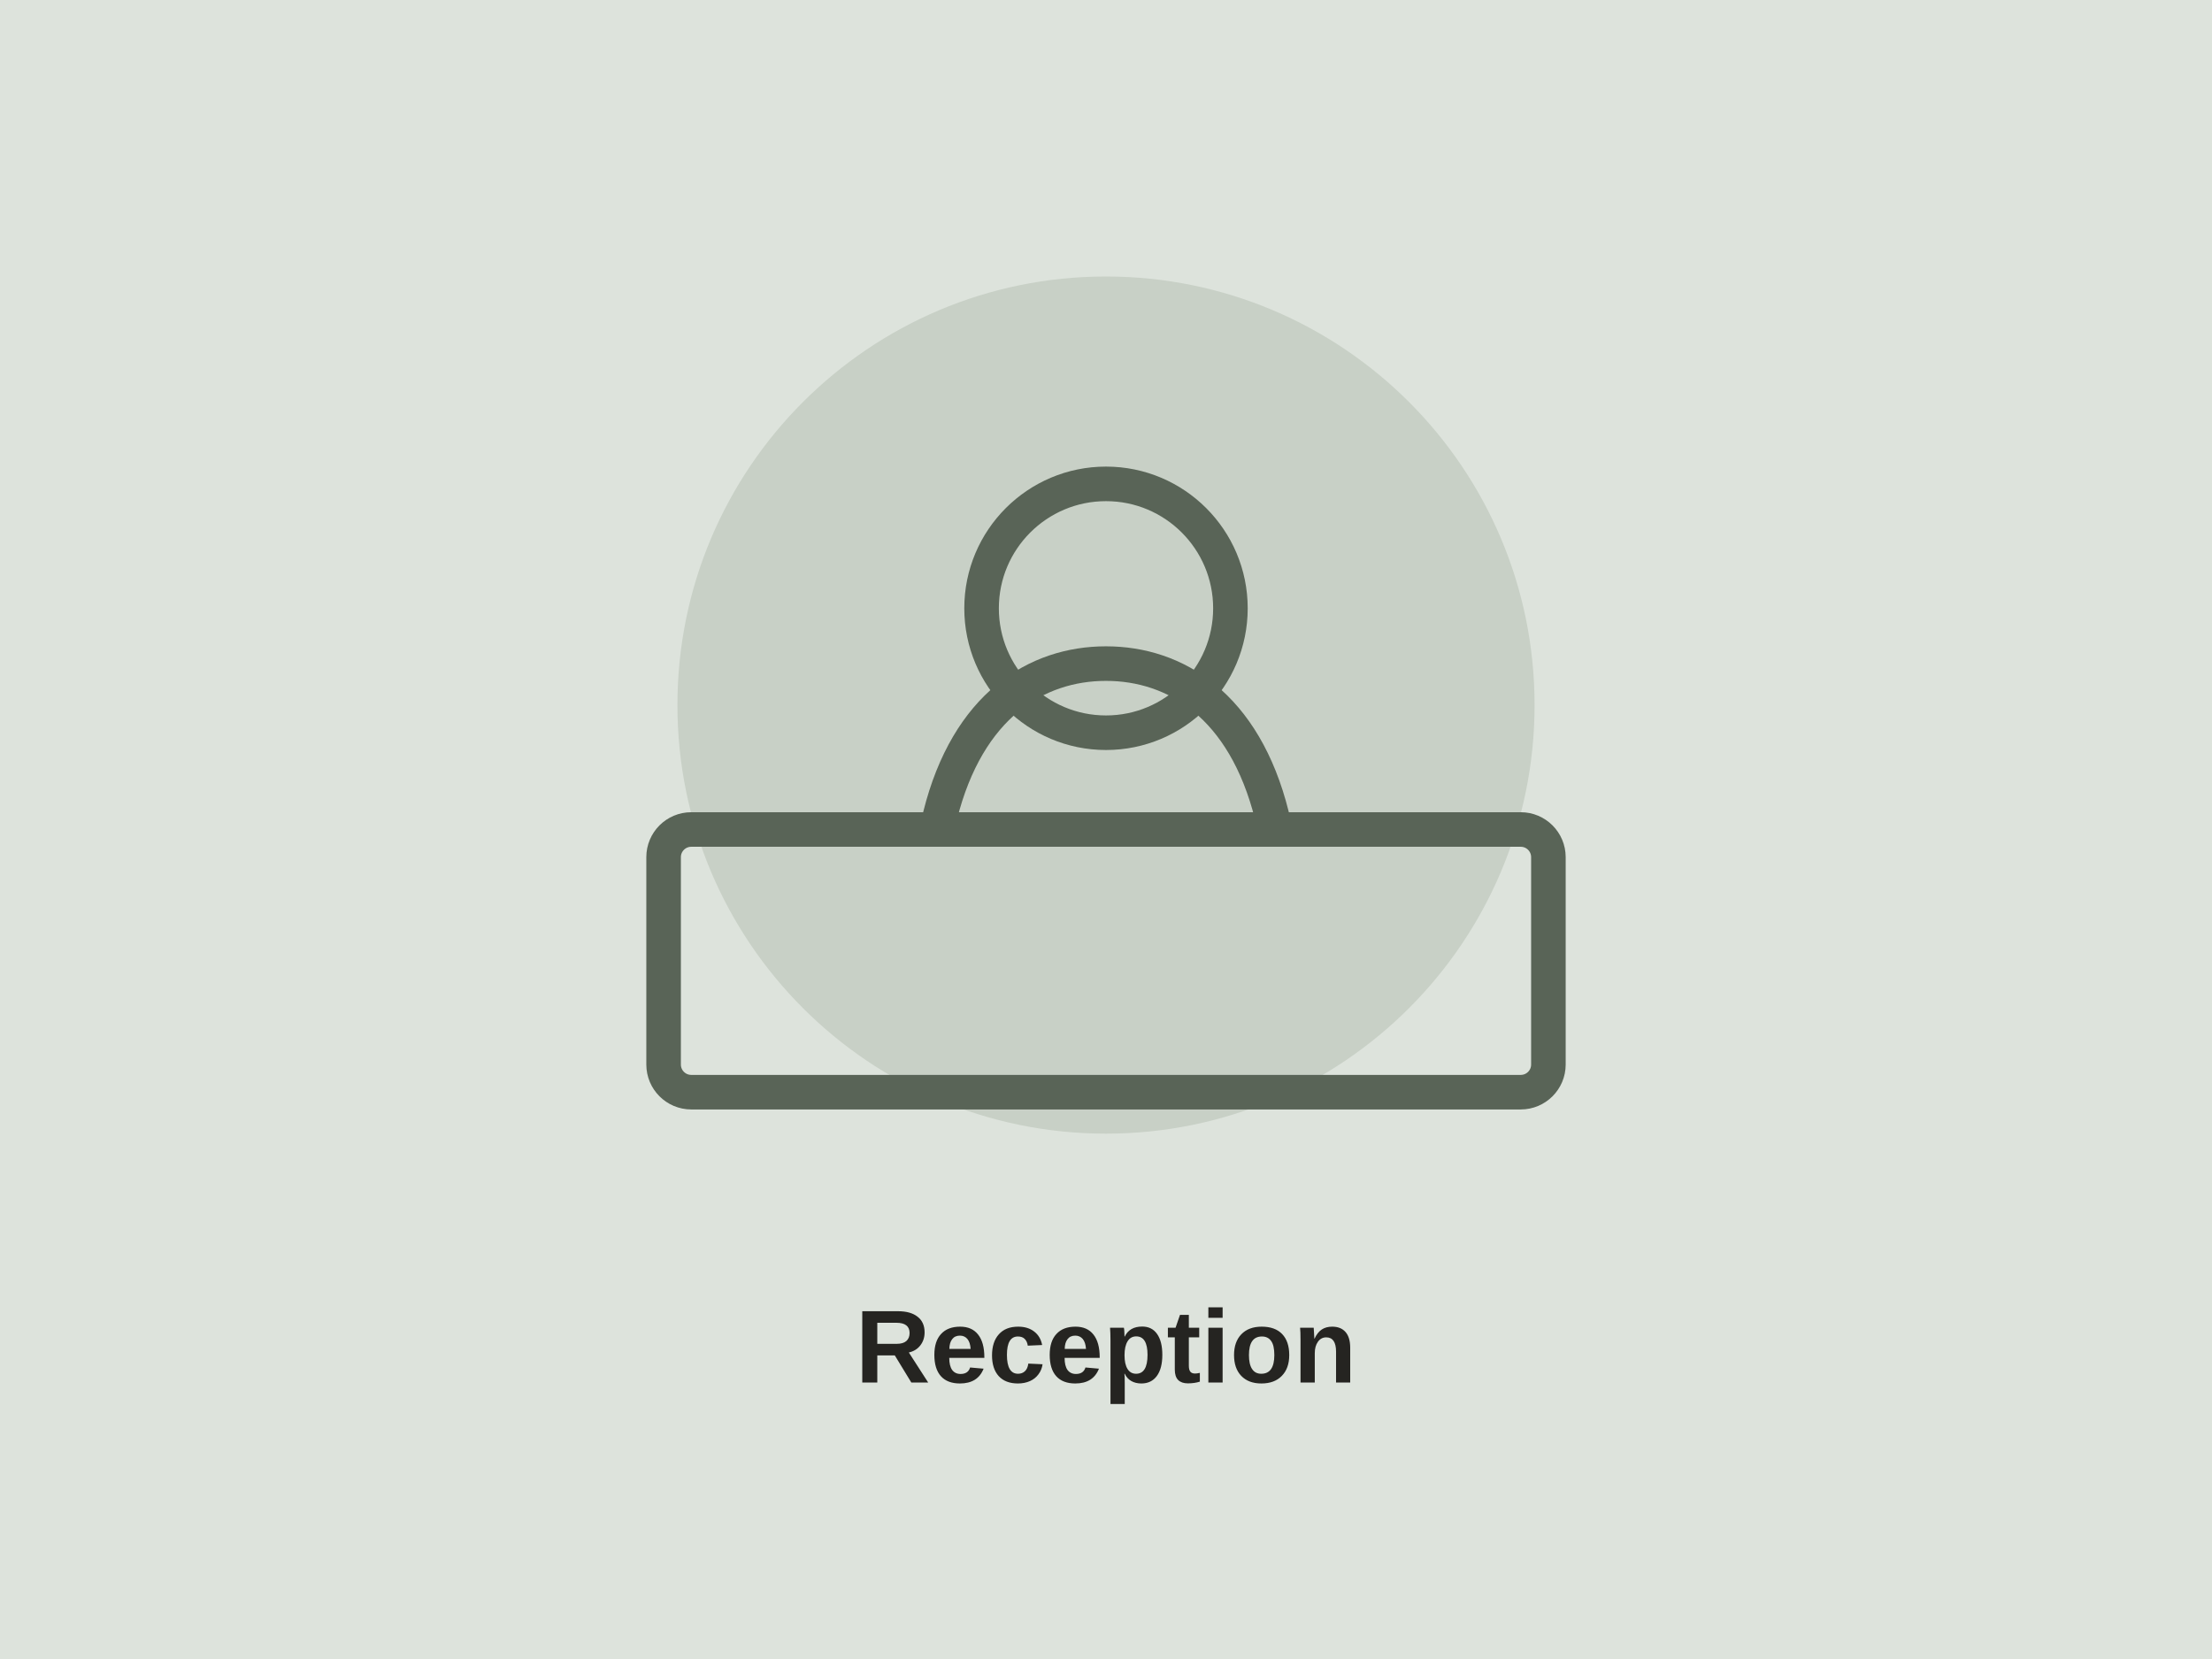
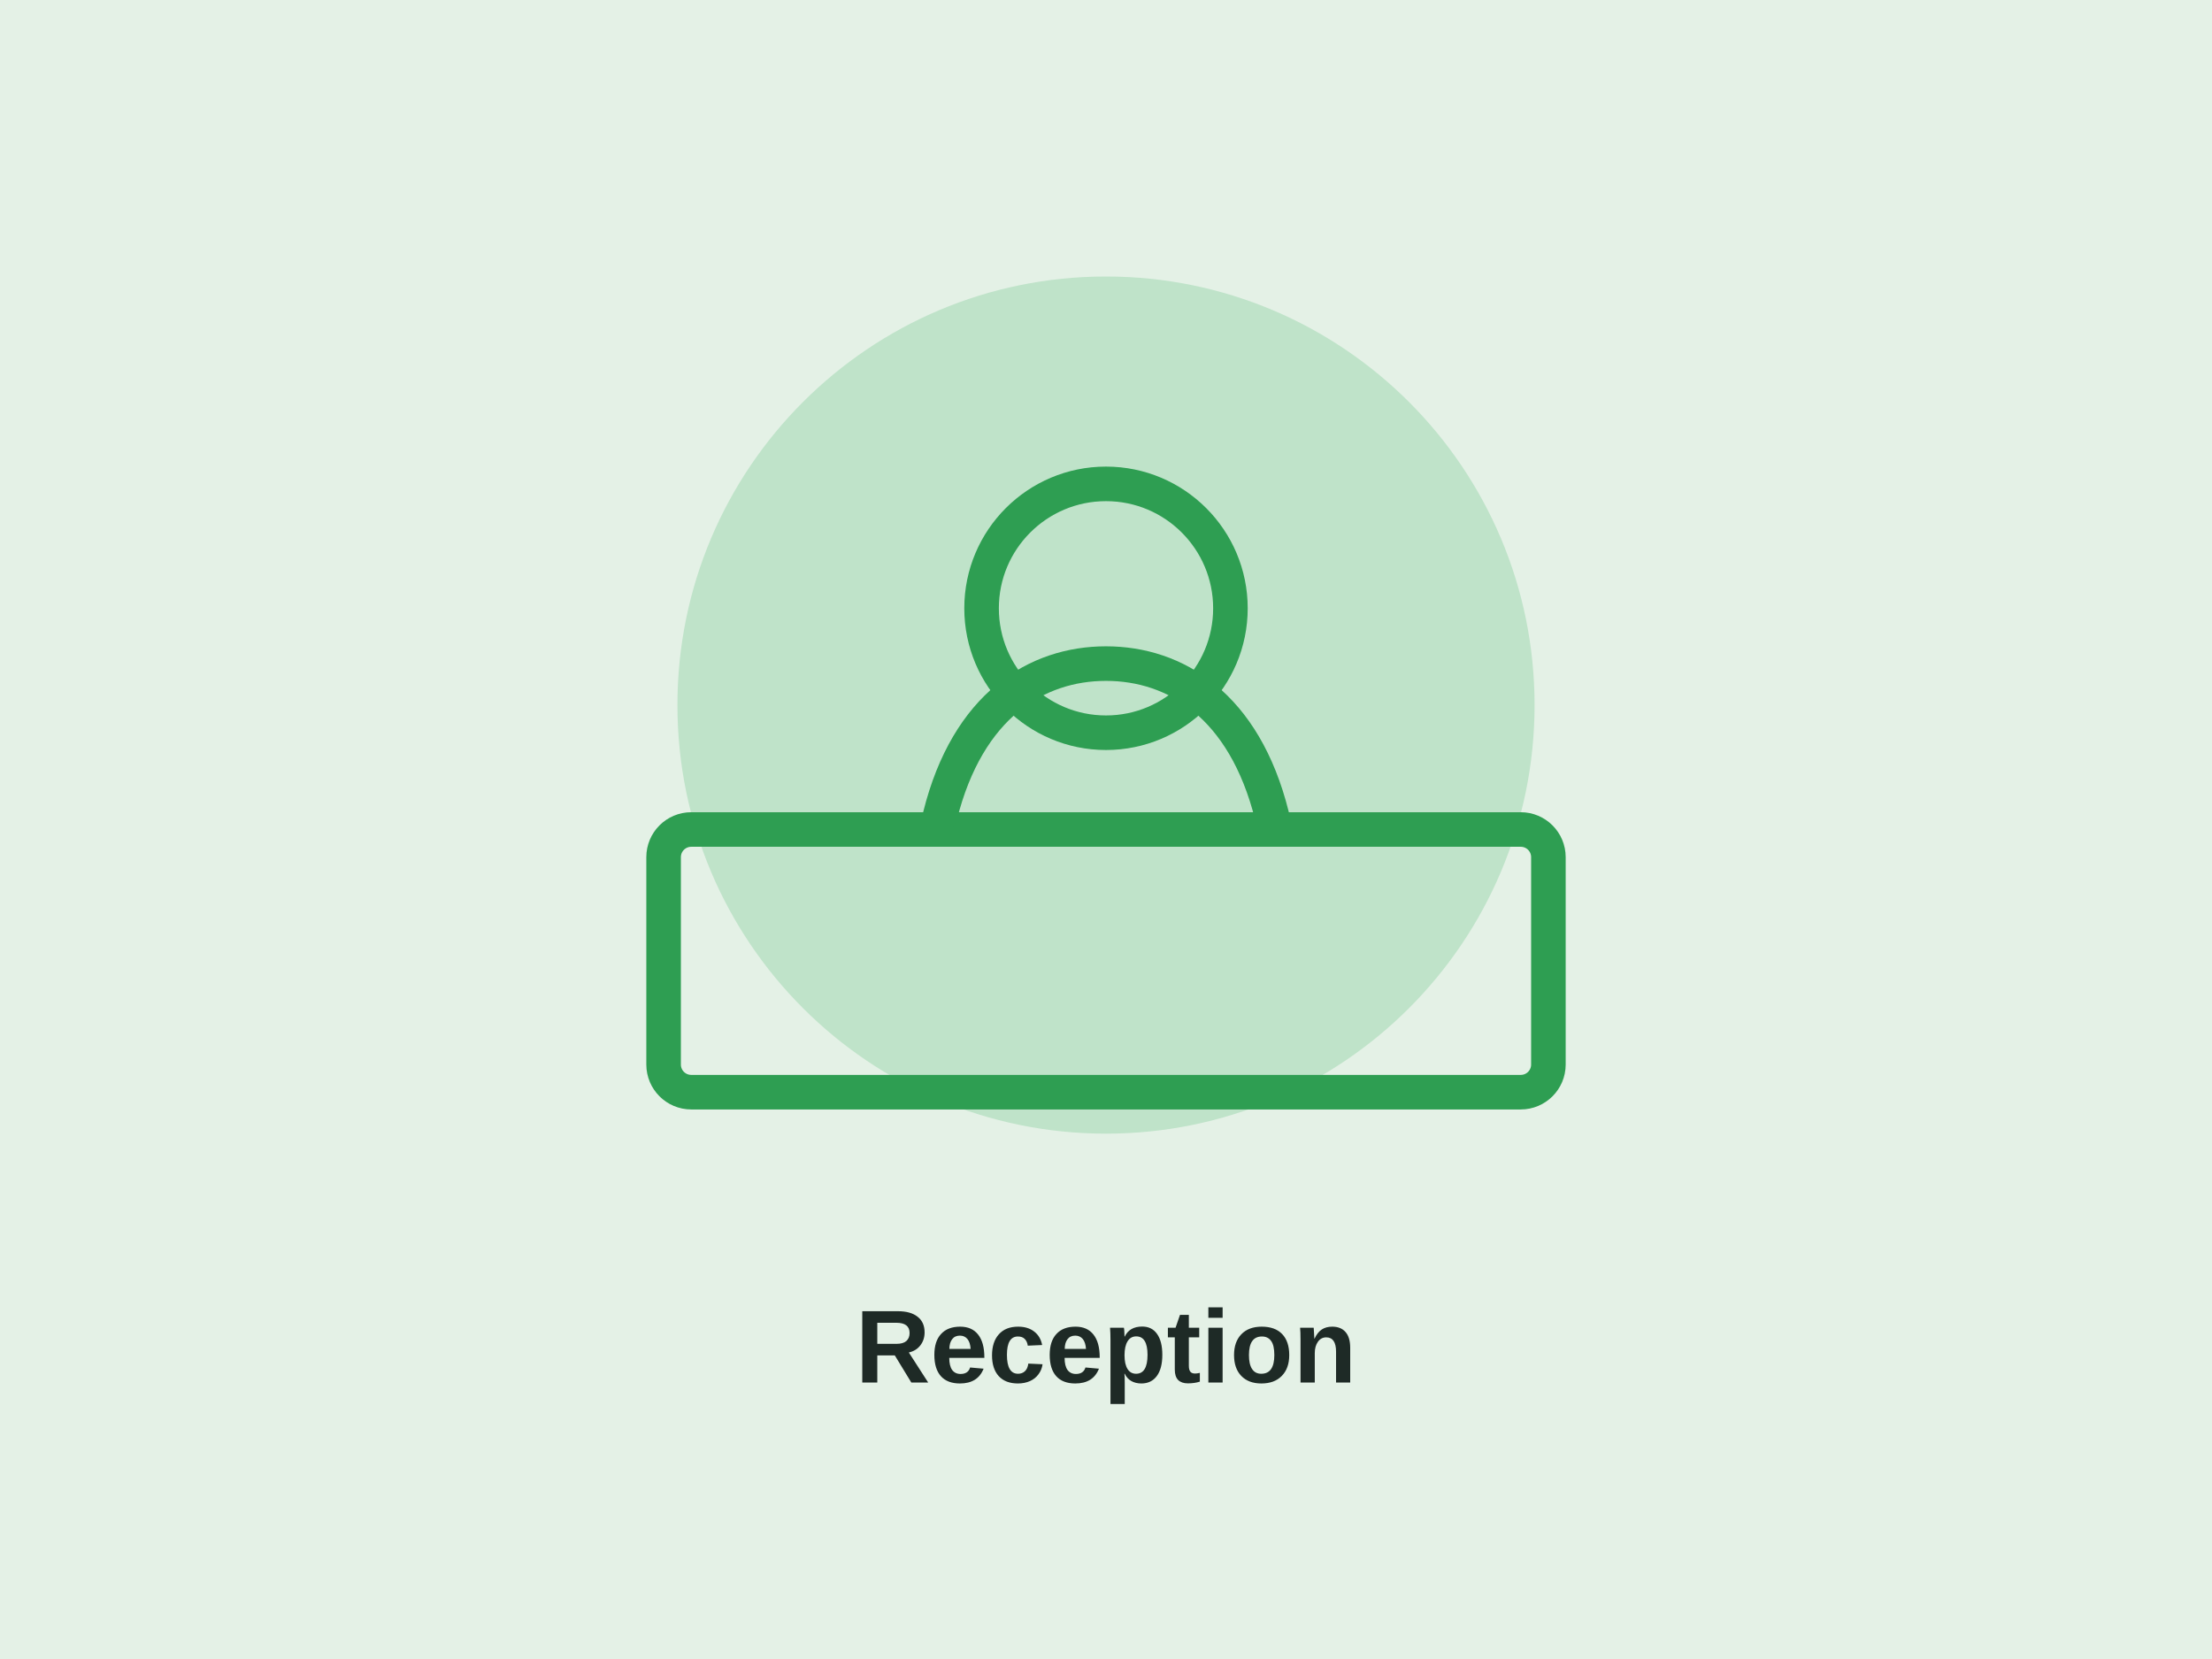
<svg xmlns="http://www.w3.org/2000/svg" viewBox="0 0 320 240">
-   <rect width="320" height="240" fill="#DDE3DC" />
-   <circle cx="160" cy="102" r="62" fill="#c8d0c6" />
-   <g stroke="#596457" stroke-width="5" fill="none" stroke-linecap="round" stroke-linejoin="round">
+   <rect width="320" height="240" fill="#E4F1E6" />
+   <circle cx="160" cy="102" r="62" fill="#BFE3C9" />
+   <g stroke="#2E9E52" stroke-width="5" fill="none" stroke-linecap="round" stroke-linejoin="round">
    <rect x="96" y="120" width="128" height="38" rx="4" />
    <circle cx="160" cy="88" r="18" />
    <path d="M136 118c4-16 14-22 24-22s20 6 24 22" />
  </g>
-   <text x="160" y="200" font-family="Arial, sans-serif" font-size="15" font-weight="600" fill="#252421" text-anchor="middle">Reception</text>
+   <text x="160" y="200" font-family="Arial, sans-serif" font-size="15" font-weight="600" fill="#1E2A26" text-anchor="middle">Reception</text>
</svg>
